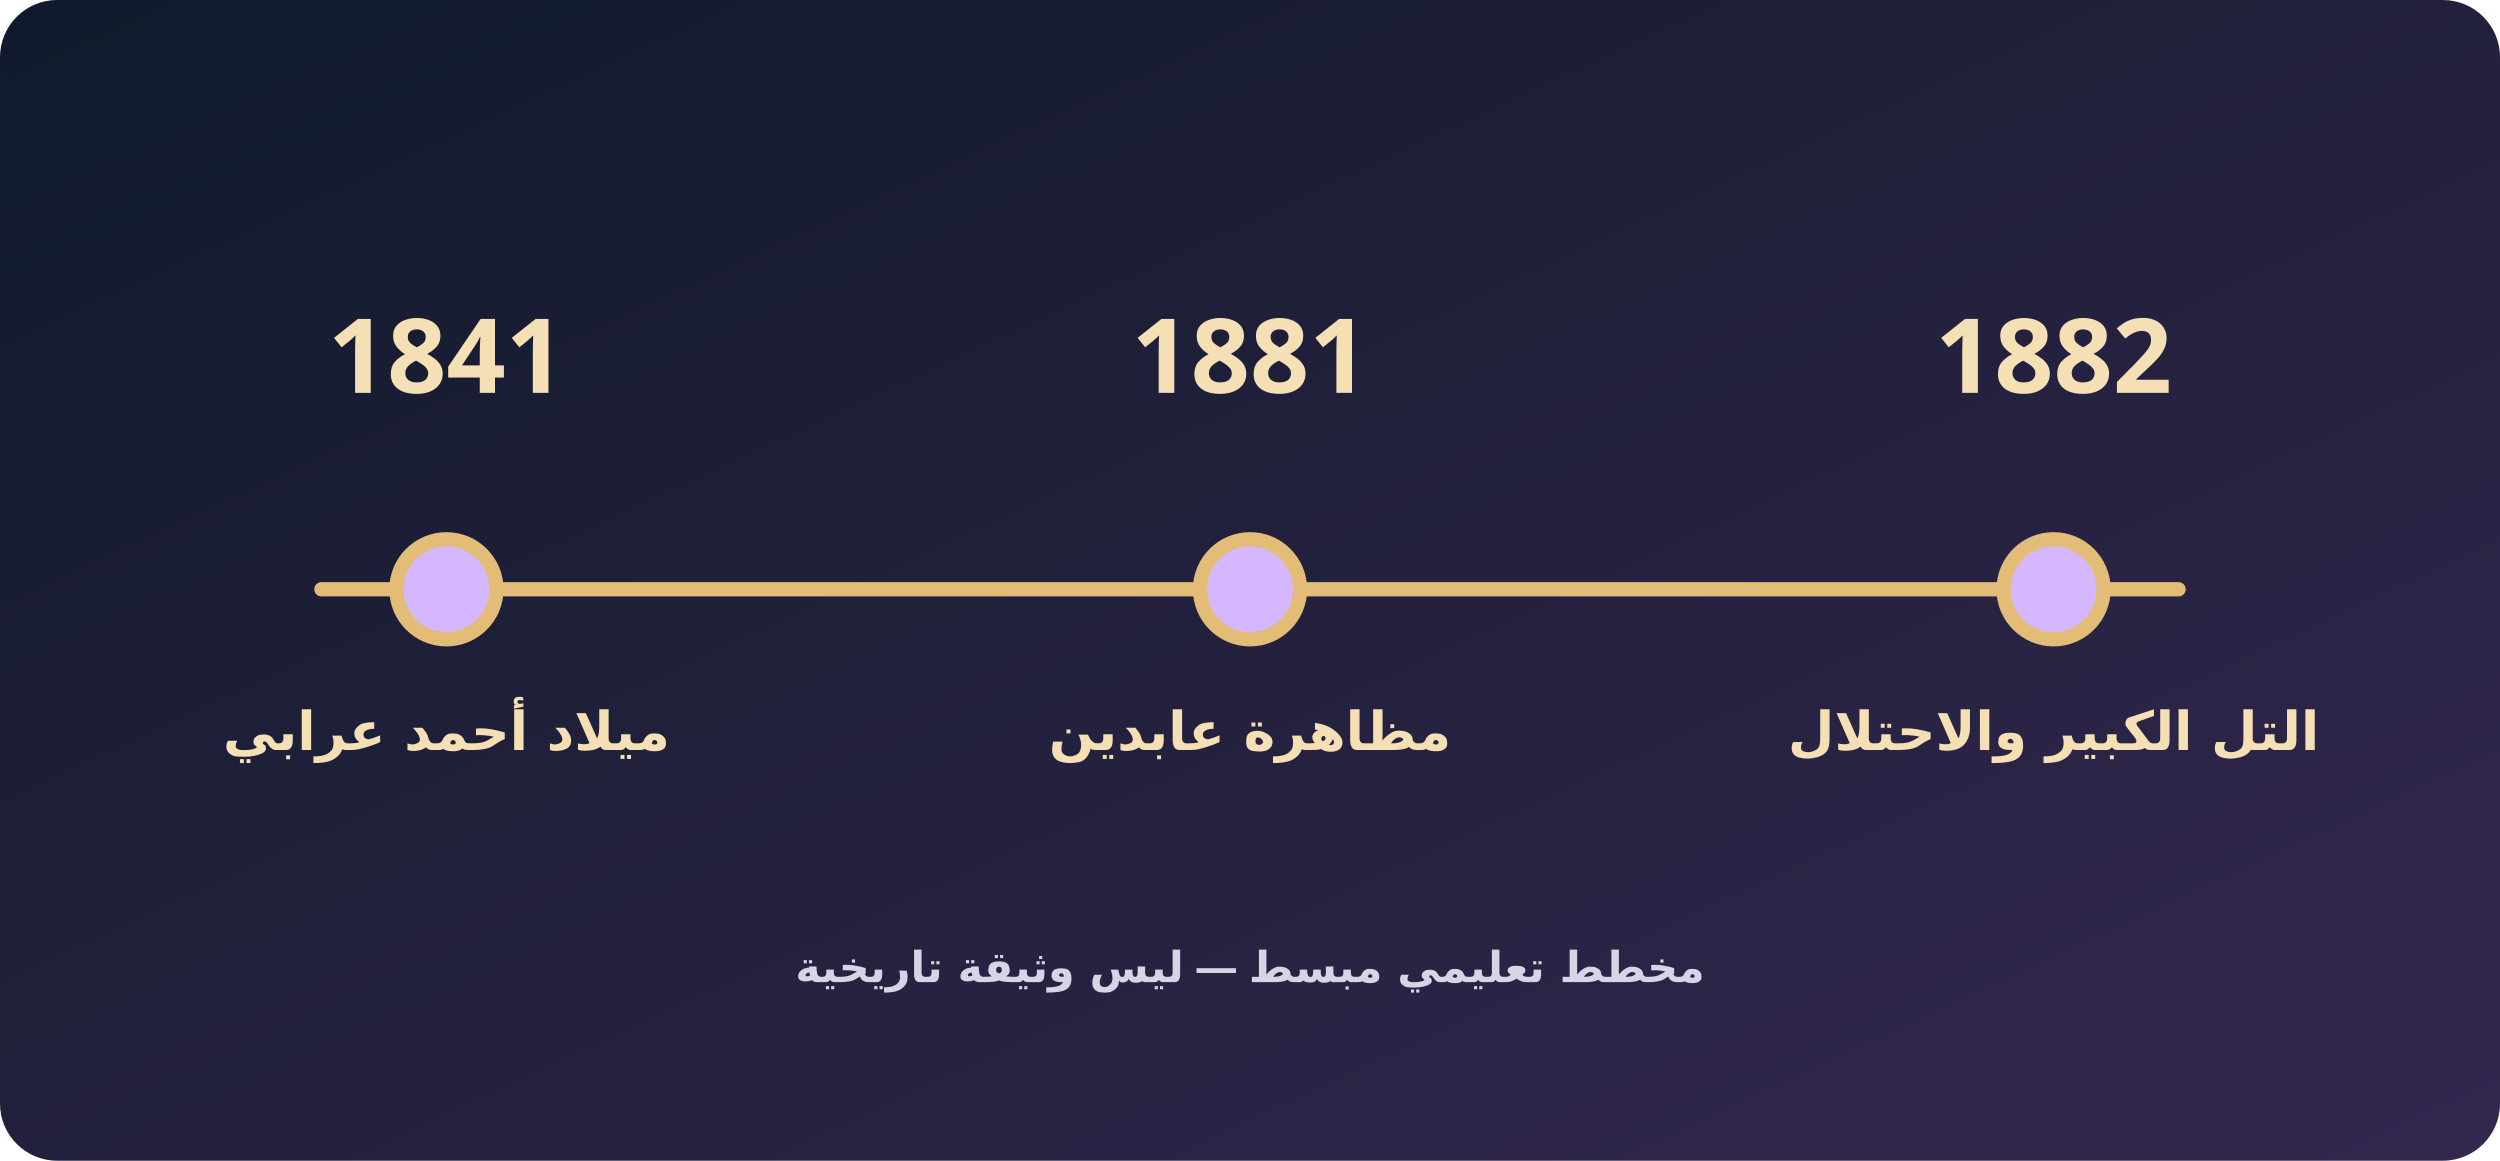
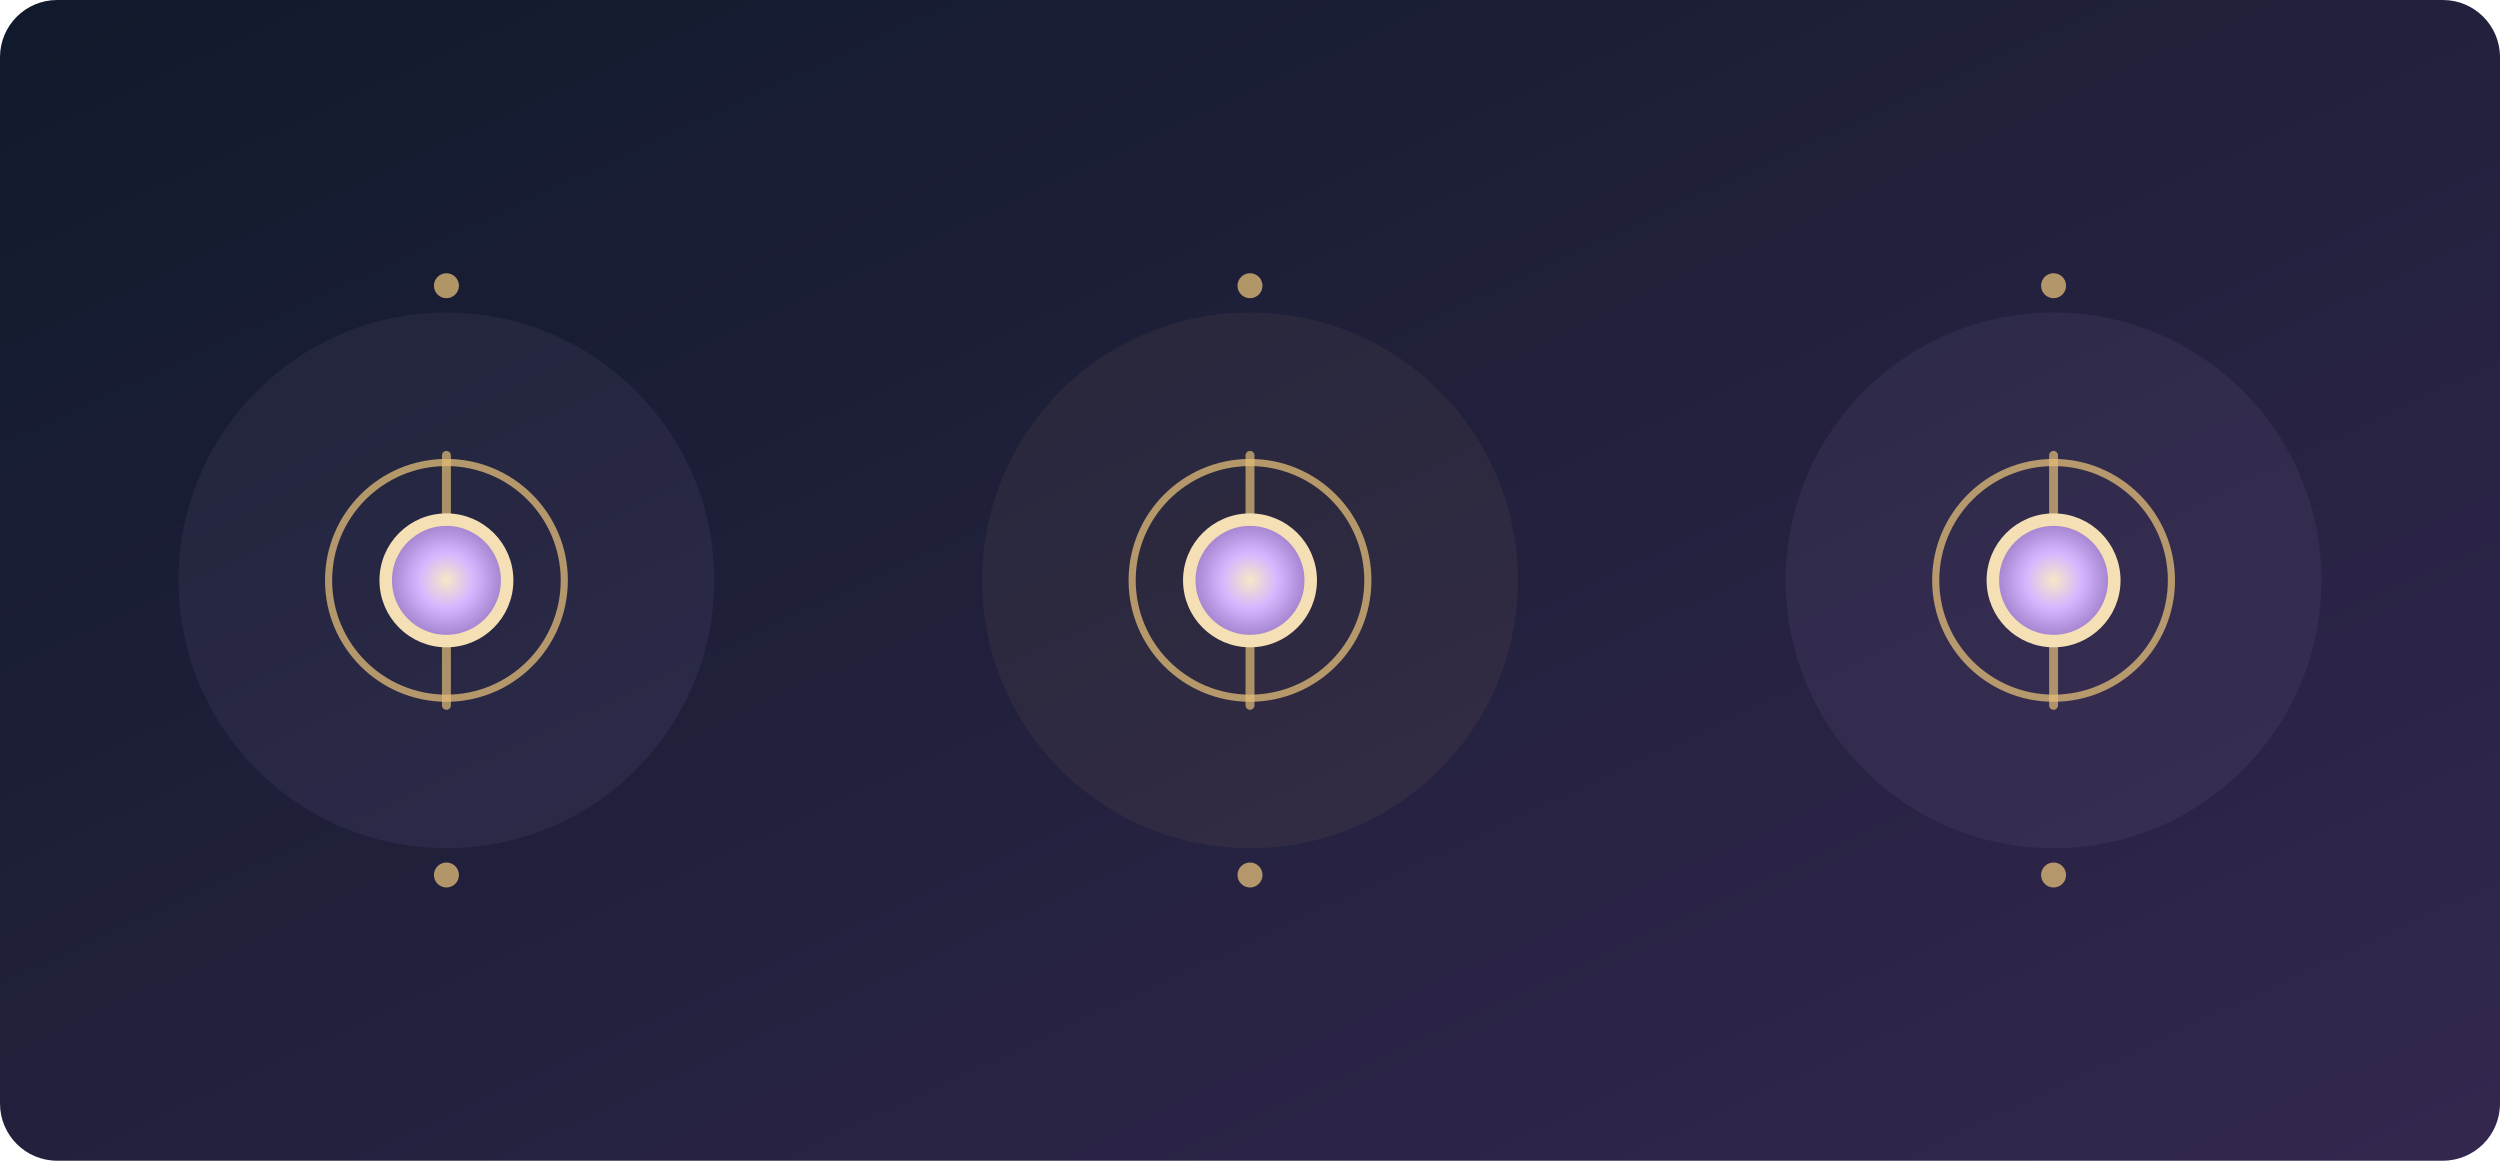
- <svg xmlns="http://www.w3.org/2000/svg" viewBox="0 0 1400 650" role="img" aria-labelledby="title desc">
+ <svg xmlns="http://www.w3.org/2000/svg" viewBox="0 0 1400 650" aria-hidden="true">
  <defs>
    <linearGradient id="bg" x1="0" y1="0" x2="1" y2="1">
      <stop stop-color="#101a2b" />
      <stop offset="1" stop-color="#34274f" />
    </linearGradient>
+     <linearGradient id="line" x1="0" y1="0" x2="1" y2="0">
+       <stop stop-color="#d5b7ff" />
+       <stop offset="1" stop-color="#e3bd78" />
+     </linearGradient>
+     <radialGradient id="node">
+       <stop stop-color="#f7e7c6" />
+       <stop offset=".45" stop-color="#d5b7ff" />
+       <stop offset="1" stop-color="#9d7bc8" />
+     </radialGradient>
  </defs>
  <rect width="1400" height="650" rx="32" fill="url(#bg)" />
-   <path d="M180 330H1220" stroke="#e3bd78" stroke-width="8" stroke-linecap="round" />
-   <g fill="#d5b7ff" stroke="#e3bd78" stroke-width="8">
-     <circle cx="250" cy="330" r="28" />
-     <circle cx="700" cy="330" r="28" />
-     <circle cx="1150" cy="330" r="28" />
+   <circle cx="250" cy="325" r="150" fill="#d5b7ff" opacity=".06" />
+   <circle cx="700" cy="325" r="150" fill="#e3bd78" opacity=".06" />
+   <circle cx="1150" cy="325" r="150" fill="#d5b7ff" opacity=".06" />
+   <path d="M180 325H1220" stroke="url(#line)" stroke-width="10" stroke-linecap="round" />
+   <path d="M250 255V395M700 255V395M1150 255V395" stroke="#e3bd78" stroke-width="5" stroke-linecap="round" opacity=".7" />
+   <g fill="none" stroke="#e3bd78" stroke-width="4" opacity=".75">
+     <circle cx="250" cy="325" r="66" />
+     <circle cx="700" cy="325" r="66" />
+     <circle cx="1150" cy="325" r="66" />
  </g>
-   <g fill="#f5dfb4" font-family="Cairo,Tahoma,sans-serif" font-weight="700" text-anchor="middle">
-     <text x="250" y="220" font-size="58">1841</text>
-     <text x="700" y="220" font-size="58">1881</text>
-     <text x="1150" y="220" font-size="58">1882</text>
-     <text x="250" y="420" font-size="30">ميلاد أحمد عرابي</text>
-     <text x="700" y="420" font-size="30">مظاهرة عابدين</text>
-     <text x="1150" y="420" font-size="30">التل الكبير والاحتلال</text>
-     <text x="700" y="550" font-size="24" fill="#d9d3e6">مخطط تعليمي مبسط — ليس وثيقة تاريخية</text>
+   <g fill="url(#node)" stroke="#f5dfb4" stroke-width="7">
+     <circle cx="250" cy="325" r="34" />
+     <circle cx="700" cy="325" r="34" />
+     <circle cx="1150" cy="325" r="34" />
+   </g>
+   <g fill="#e3bd78" opacity=".75">
+     <circle cx="250" cy="160" r="7" />
+     <circle cx="700" cy="160" r="7" />
+     <circle cx="1150" cy="160" r="7" />
+     <circle cx="250" cy="490" r="7" />
+     <circle cx="700" cy="490" r="7" />
+     <circle cx="1150" cy="490" r="7" />
  </g>
</svg>
